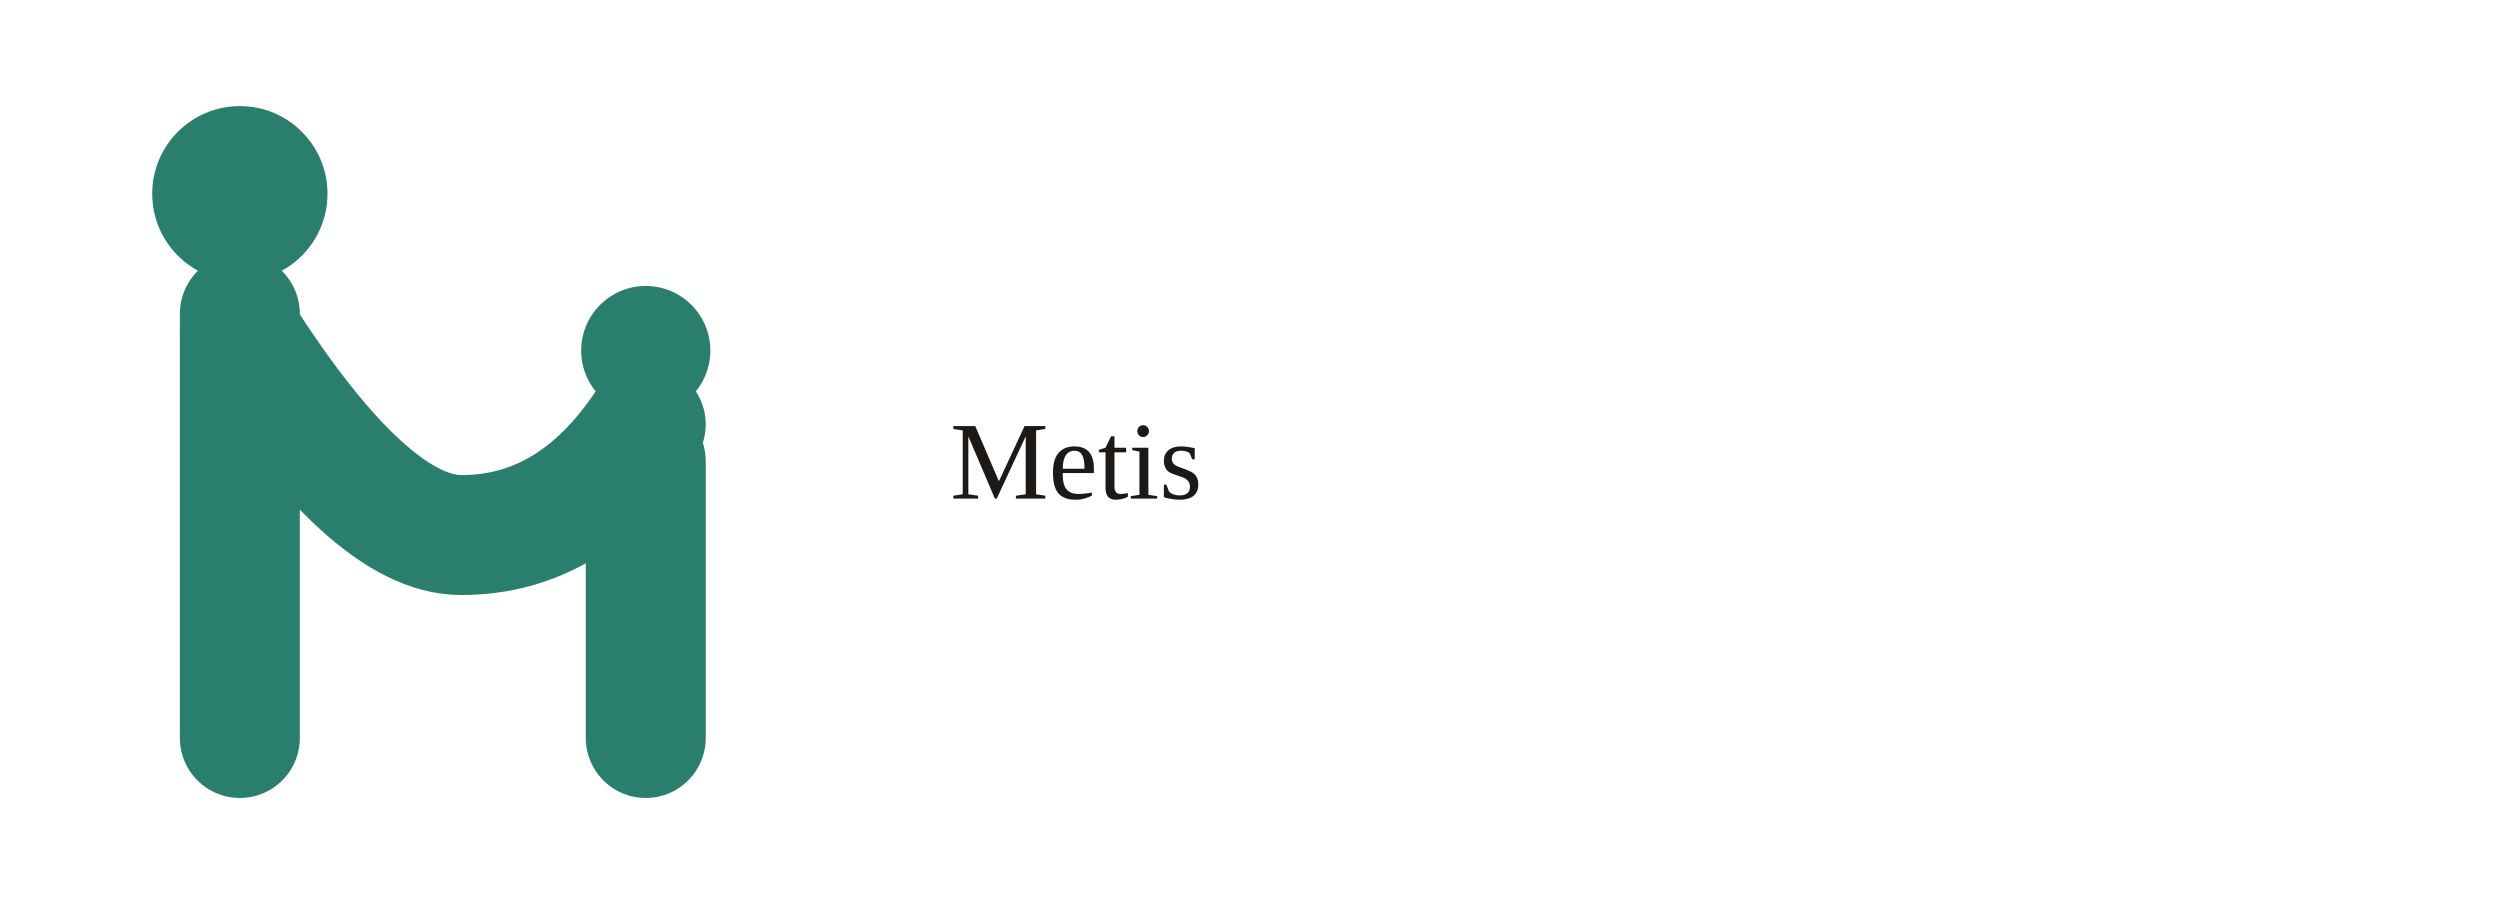
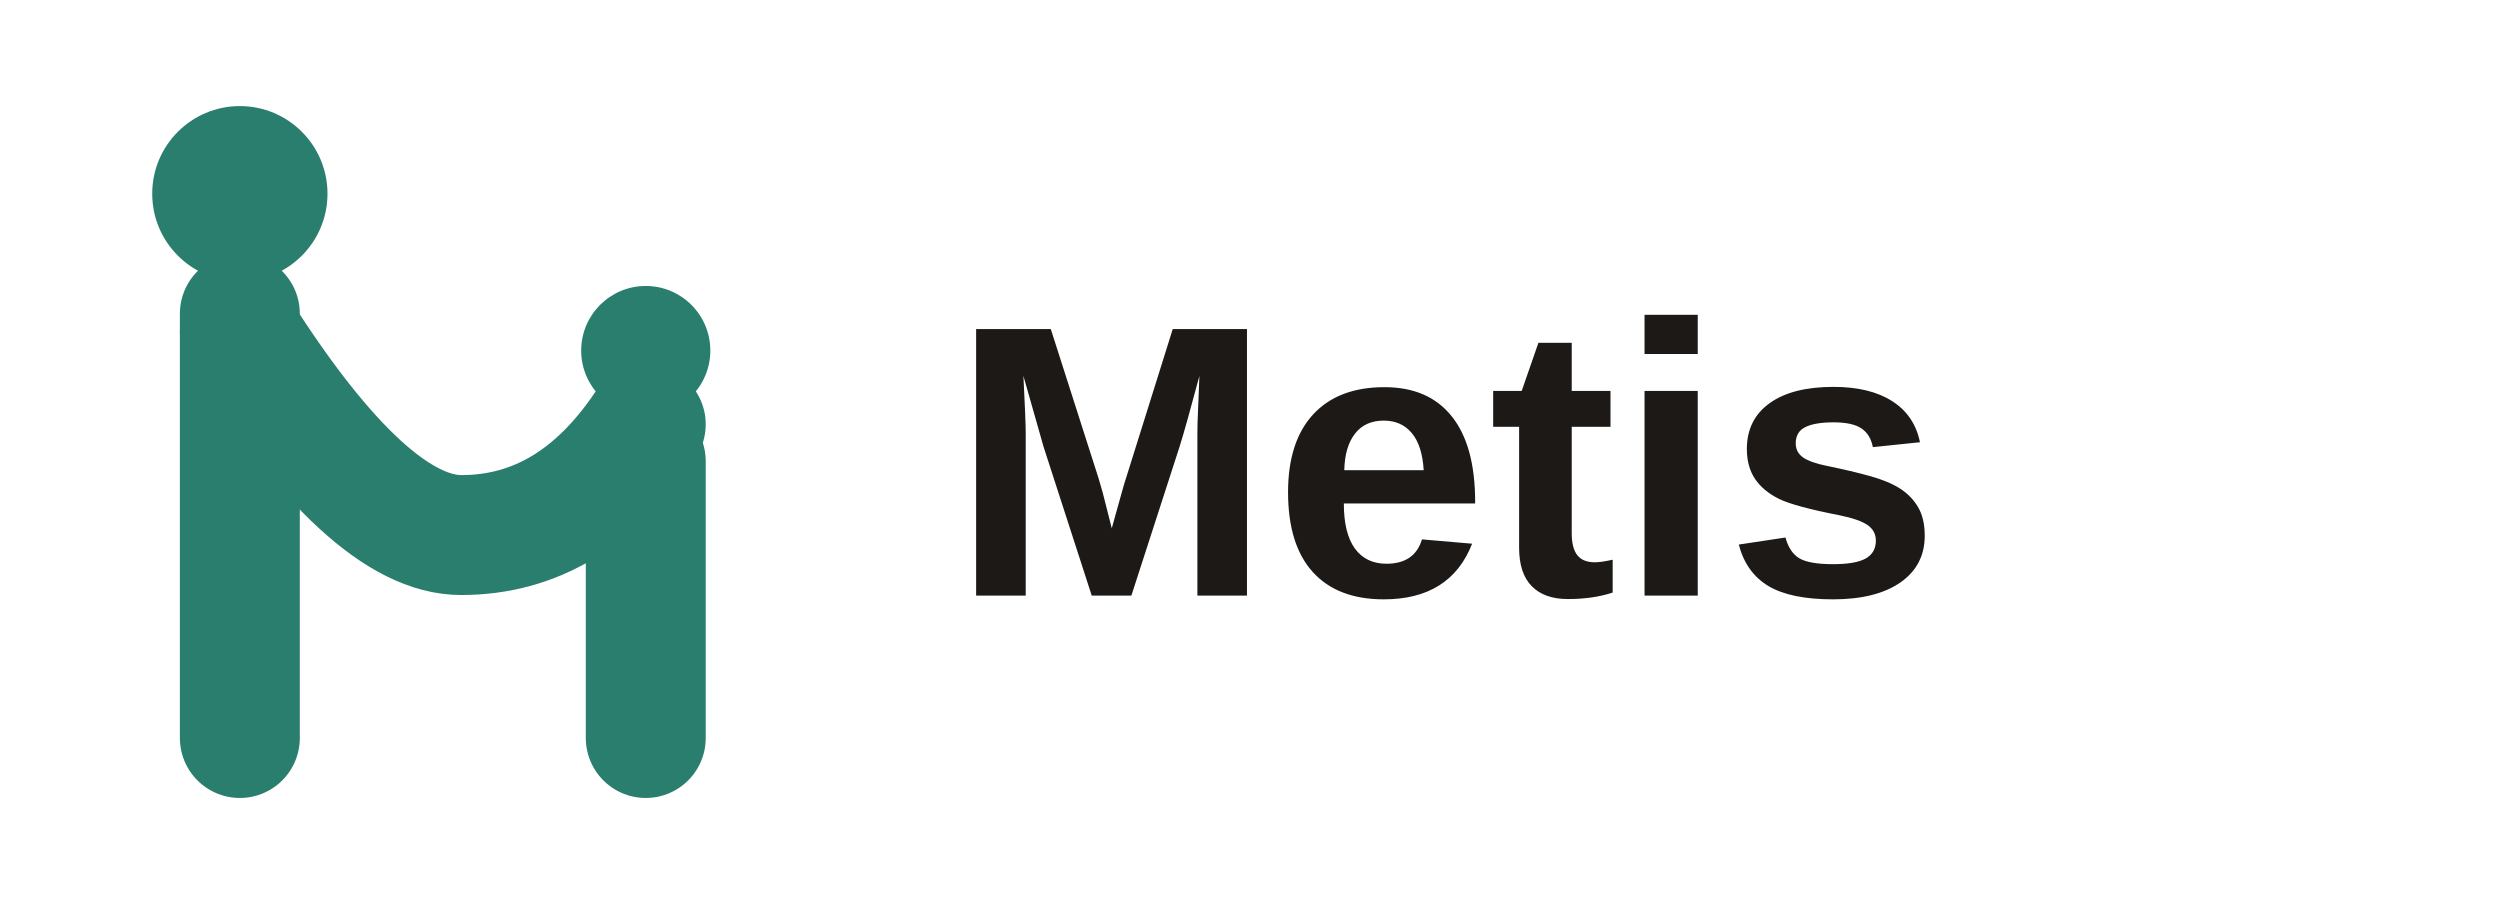
<svg xmlns="http://www.w3.org/2000/svg" viewBox="0 0 271 100" width="271" height="100" fill="none">
  <defs />
  <g>
    <path d="M26 80 V34" fill="none" stroke="#2A7E6E" stroke-width="13" stroke-linecap="round" stroke-linejoin="round" />
    <circle cx="26" cy="21" r="9.5" fill="#2A7E6E" />
    <path d="M26 36 Q40 58 50 58 Q62 58 70 46" fill="none" stroke="#2A7E6E" stroke-width="13" stroke-linecap="round" stroke-linejoin="round" />
    <path d="M70 50 V80" fill="none" stroke="#2A7E6E" stroke-width="13" stroke-linecap="round" stroke-linejoin="round" />
    <circle cx="70" cy="38" r="7" fill="#2A7E6E" />
  </g>
-   <text class="wm" x="103" y="50" dominant-baseline="central" fill="#1C1917">Metis</text>
+   <text class="wm" font-family="IBM Plex Sans, Arial, sans-serif" font-size="42" font-weight="700" x="103" y="50" dominant-baseline="central" fill="#1C1917">Metis</text>
</svg>
